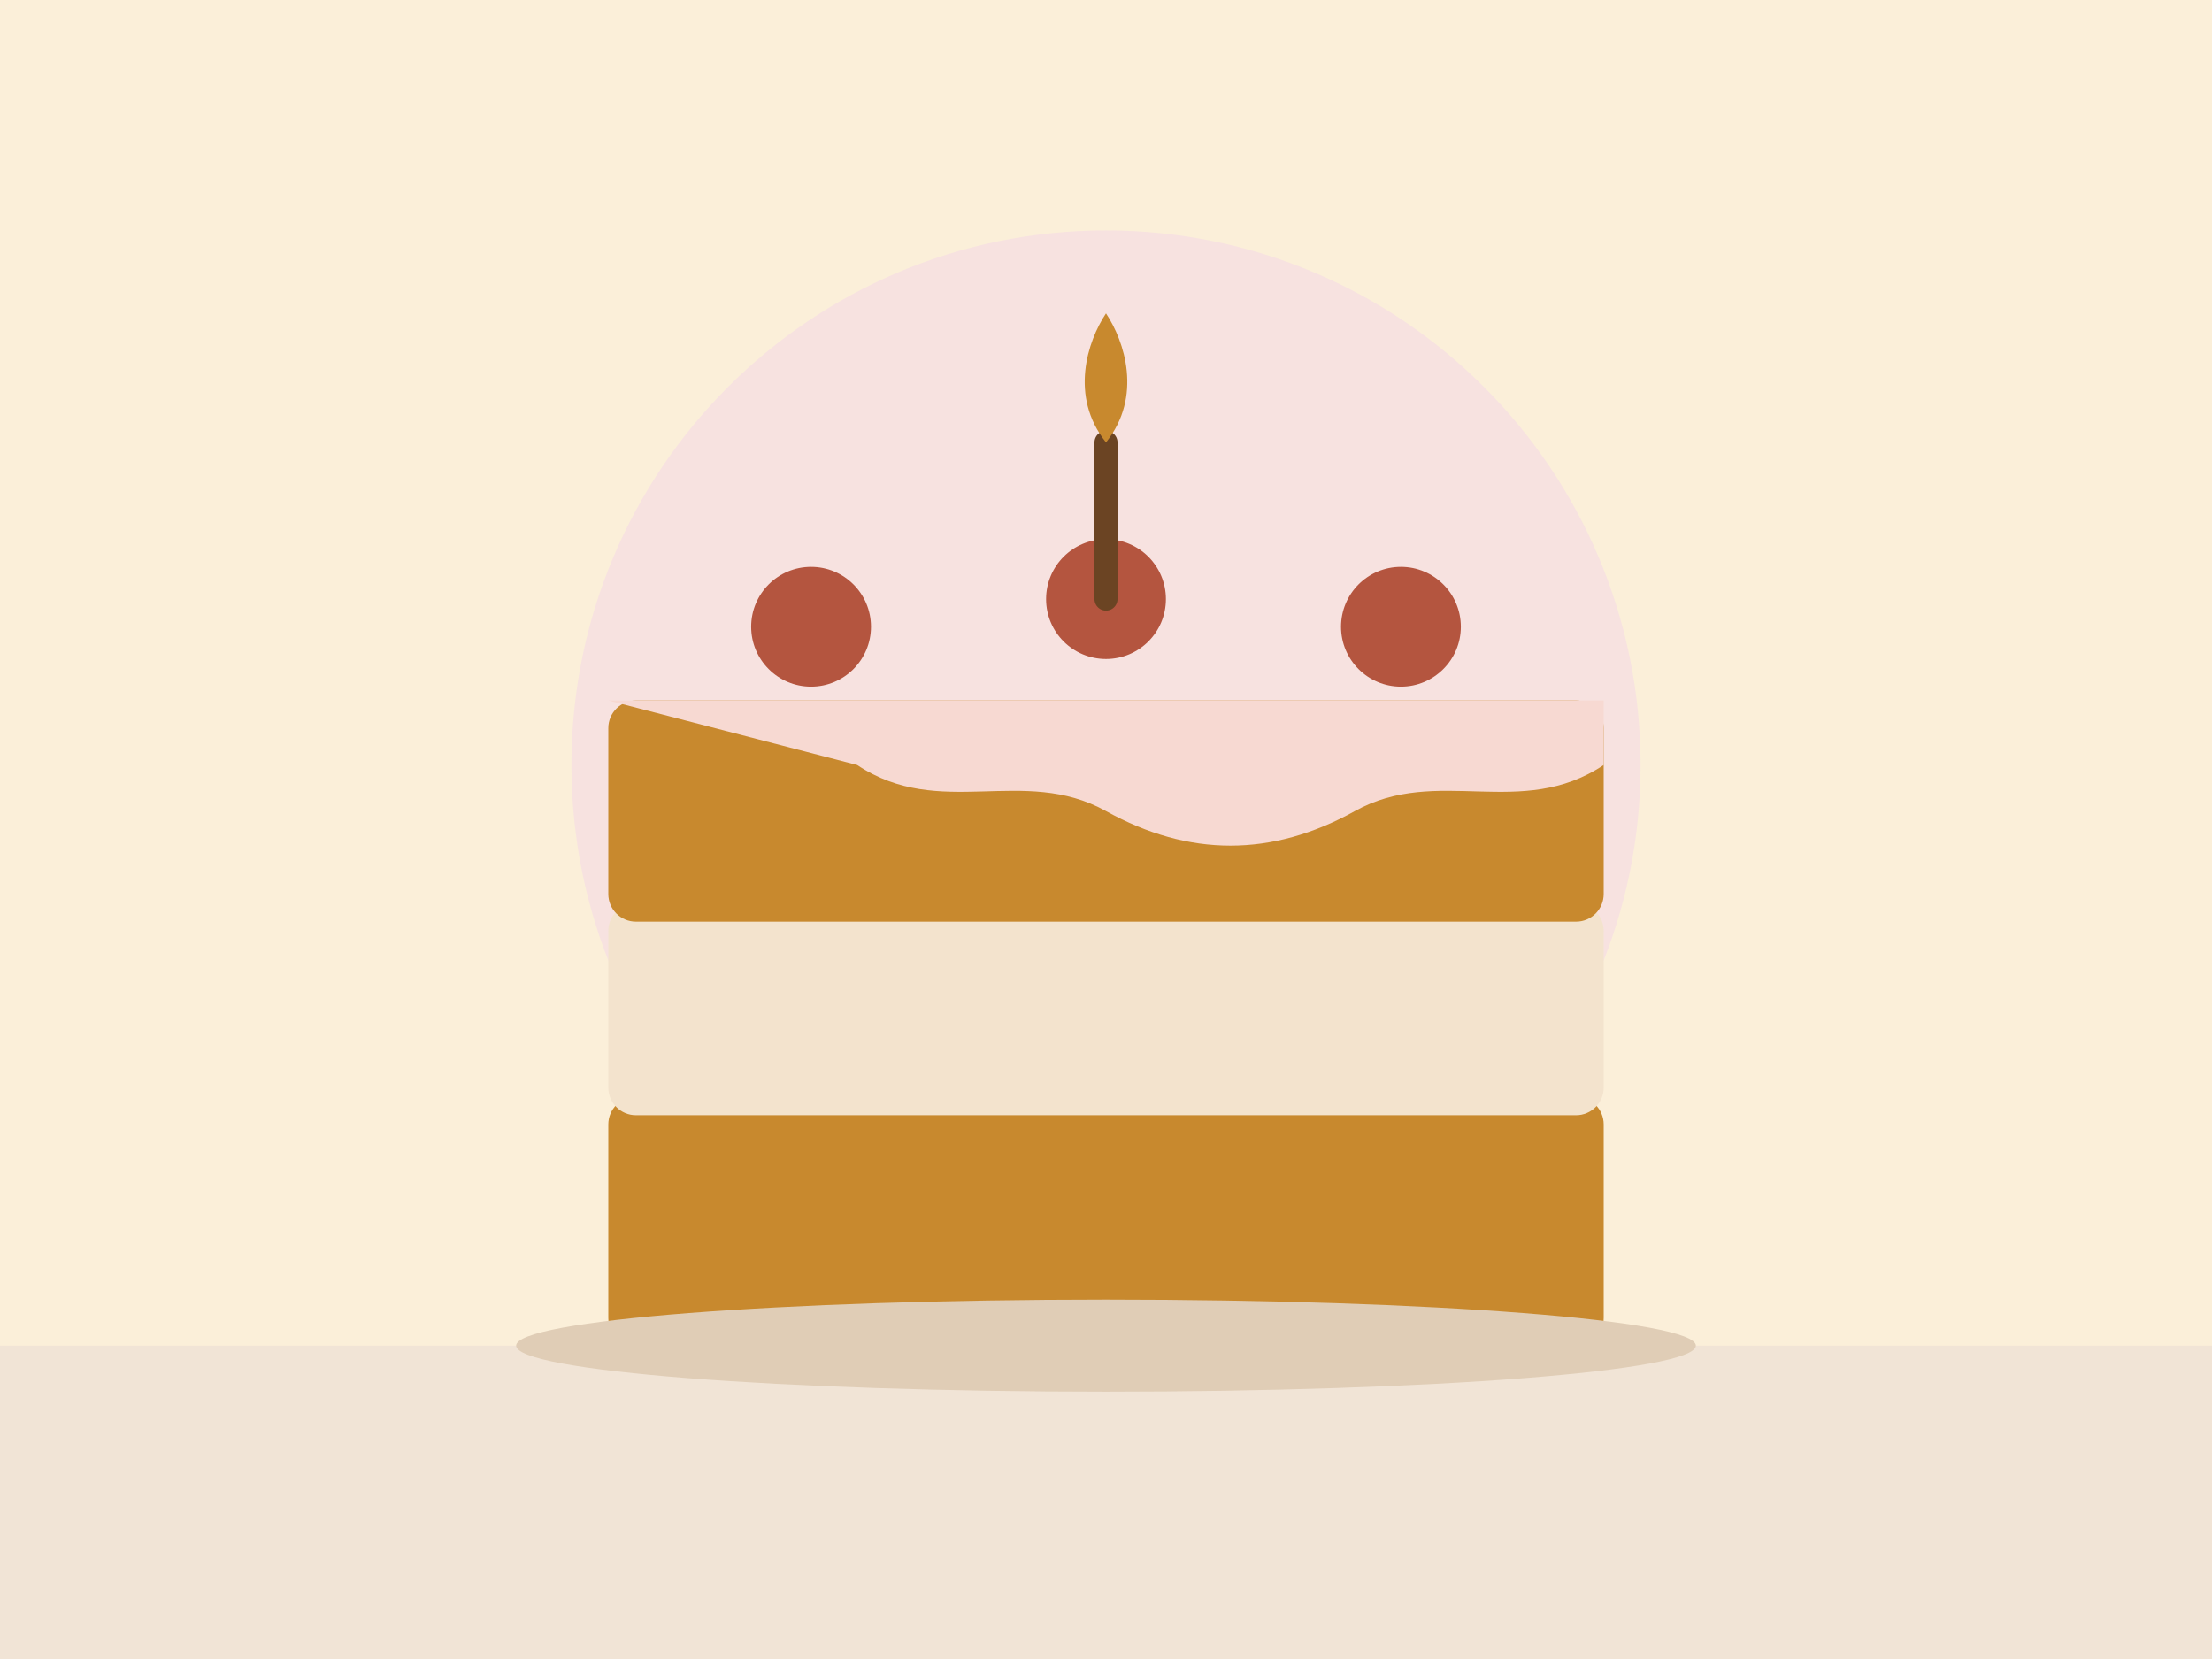
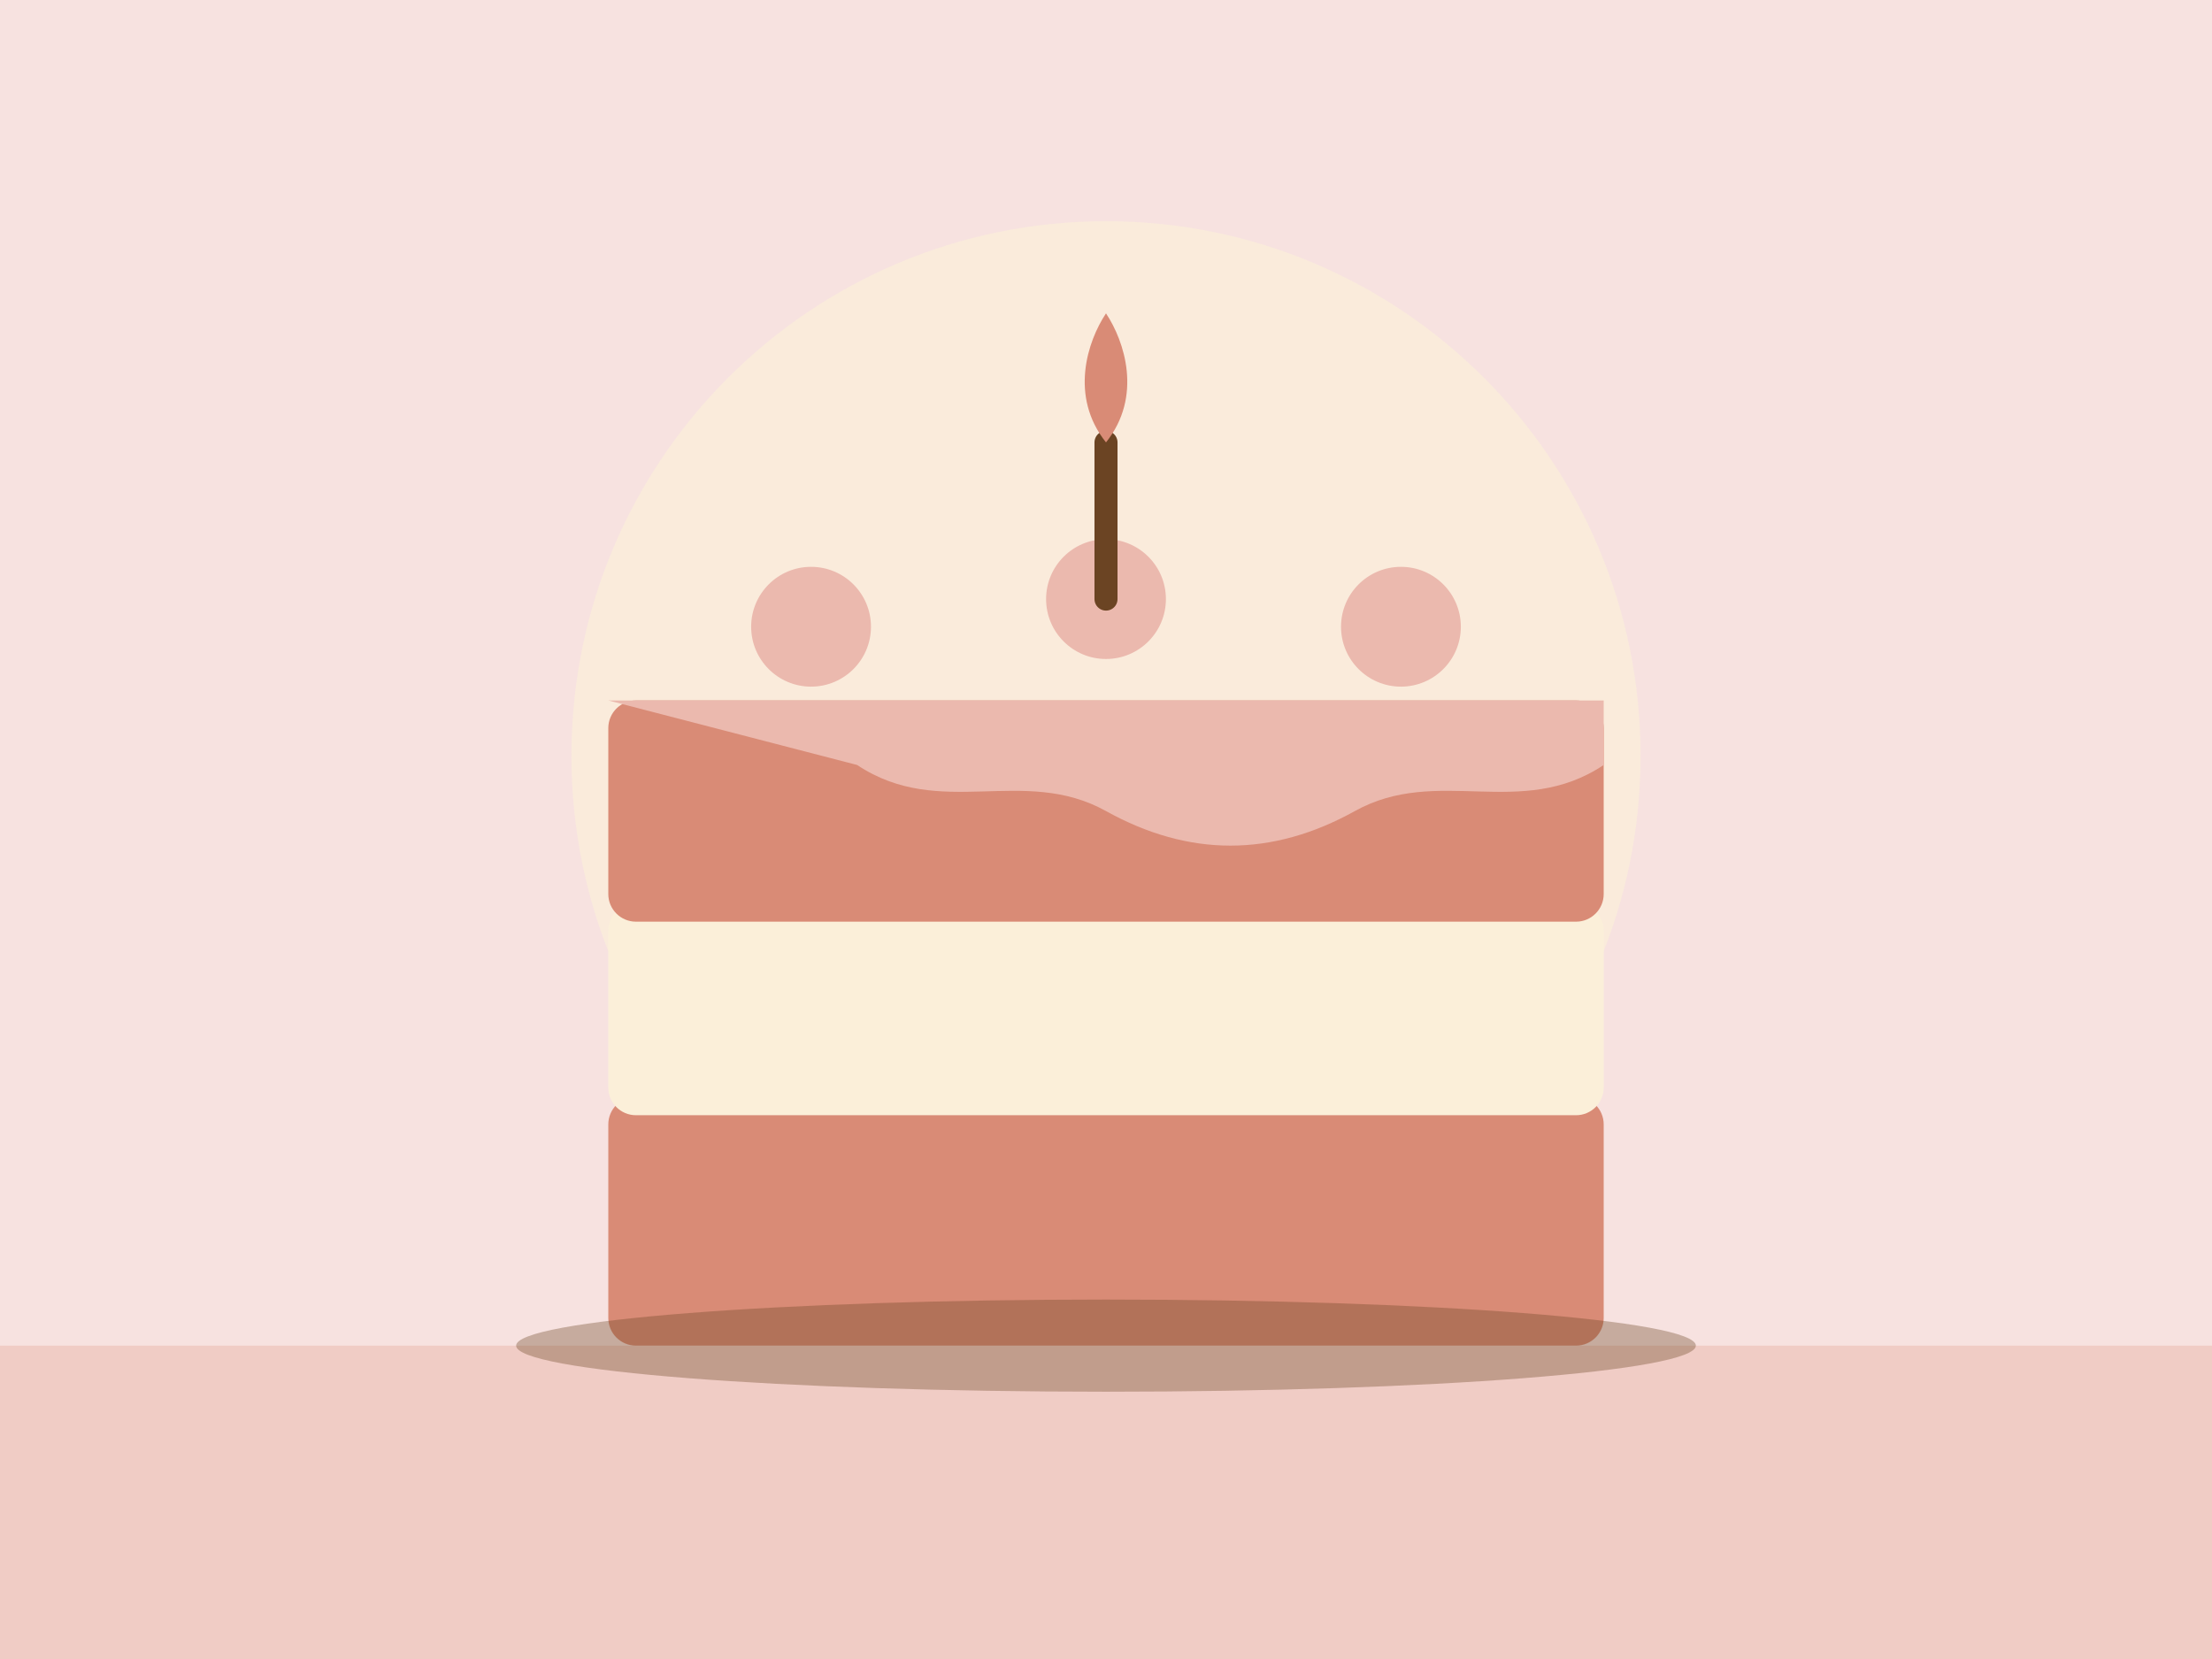
- <svg xmlns="http://www.w3.org/2000/svg" viewBox="0 0 480 360" role="img" aria-label="蛋糕課程(佔位示意圖)">
-   <rect width="480" height="360" fill="#FBEFD9" />
-   <circle cx="240" cy="166" r="116" fill="#F7E2E0" />
-   <rect x="0" y="292" width="480" height="68" fill="#F1E4D6" />
-   <rect x="132" y="238" width="216" height="54" rx="6" fill="#C8892E" />
-   <rect x="132" y="196" width="216" height="46" rx="6" fill="#F3E3CD" />
-   <rect x="132" y="152" width="216" height="48" rx="6" fill="#C8892E" />
-   <path d="M132 152h216v14c-18 12-36 0-54 10s-36 10-54 0-36 2-54-10Z" fill="#F7D9D2" />
-   <g fill="#B4553F">
+ <svg xmlns="http://www.w3.org/2000/svg" viewBox="0 0 480 360" role="img" aria-label="鮮奶油抹面蛋糕課程（佔位示意圖）">
+   <rect width="480" height="360" fill="#F7E2E0" />
+   <circle cx="240" cy="164" r="116" fill="#FBEFD9" opacity=".7" />
+   <rect x="0" y="292" width="480" height="68" fill="#EBB9AE" opacity=".55" />
+   <rect x="132" y="238" width="216" height="54" rx="6" fill="#D98B76" />
+   <rect x="132" y="196" width="216" height="46" rx="6" fill="#FBEFD9" />
+   <rect x="132" y="152" width="216" height="48" rx="6" fill="#D98B76" />
+   <path d="M132 152h216v14c-18 12-36 0-54 10s-36 10-54 0-36 2-54-10Z" fill="#EBB9AE" />
+   <g fill="#EBB9AE">
    <circle cx="176" cy="136" r="13" />
    <circle cx="240" cy="130" r="13" />
    <circle cx="304" cy="136" r="13" />
  </g>
-   <g stroke="#6B4423" stroke-width="5" stroke-linecap="round">
-     <path d="M240 130V96" />
-   </g>
-   <path d="M240 96c-8-10-4-22 0-28 4 6 8 18 0 28Z" fill="#C8892E" />
-   <ellipse cx="240" cy="292" rx="128" ry="10" fill="#E0CDB6" />
+   <path d="M240 130V96" stroke="#6B4423" stroke-width="5" stroke-linecap="round" />
+   <path d="M240 96c-8-10-4-22 0-28 4 6 8 18 0 28Z" fill="#D98B76" />
+   <ellipse cx="240" cy="292" rx="128" ry="10" fill="#6B4423" opacity=".35" />
</svg>
